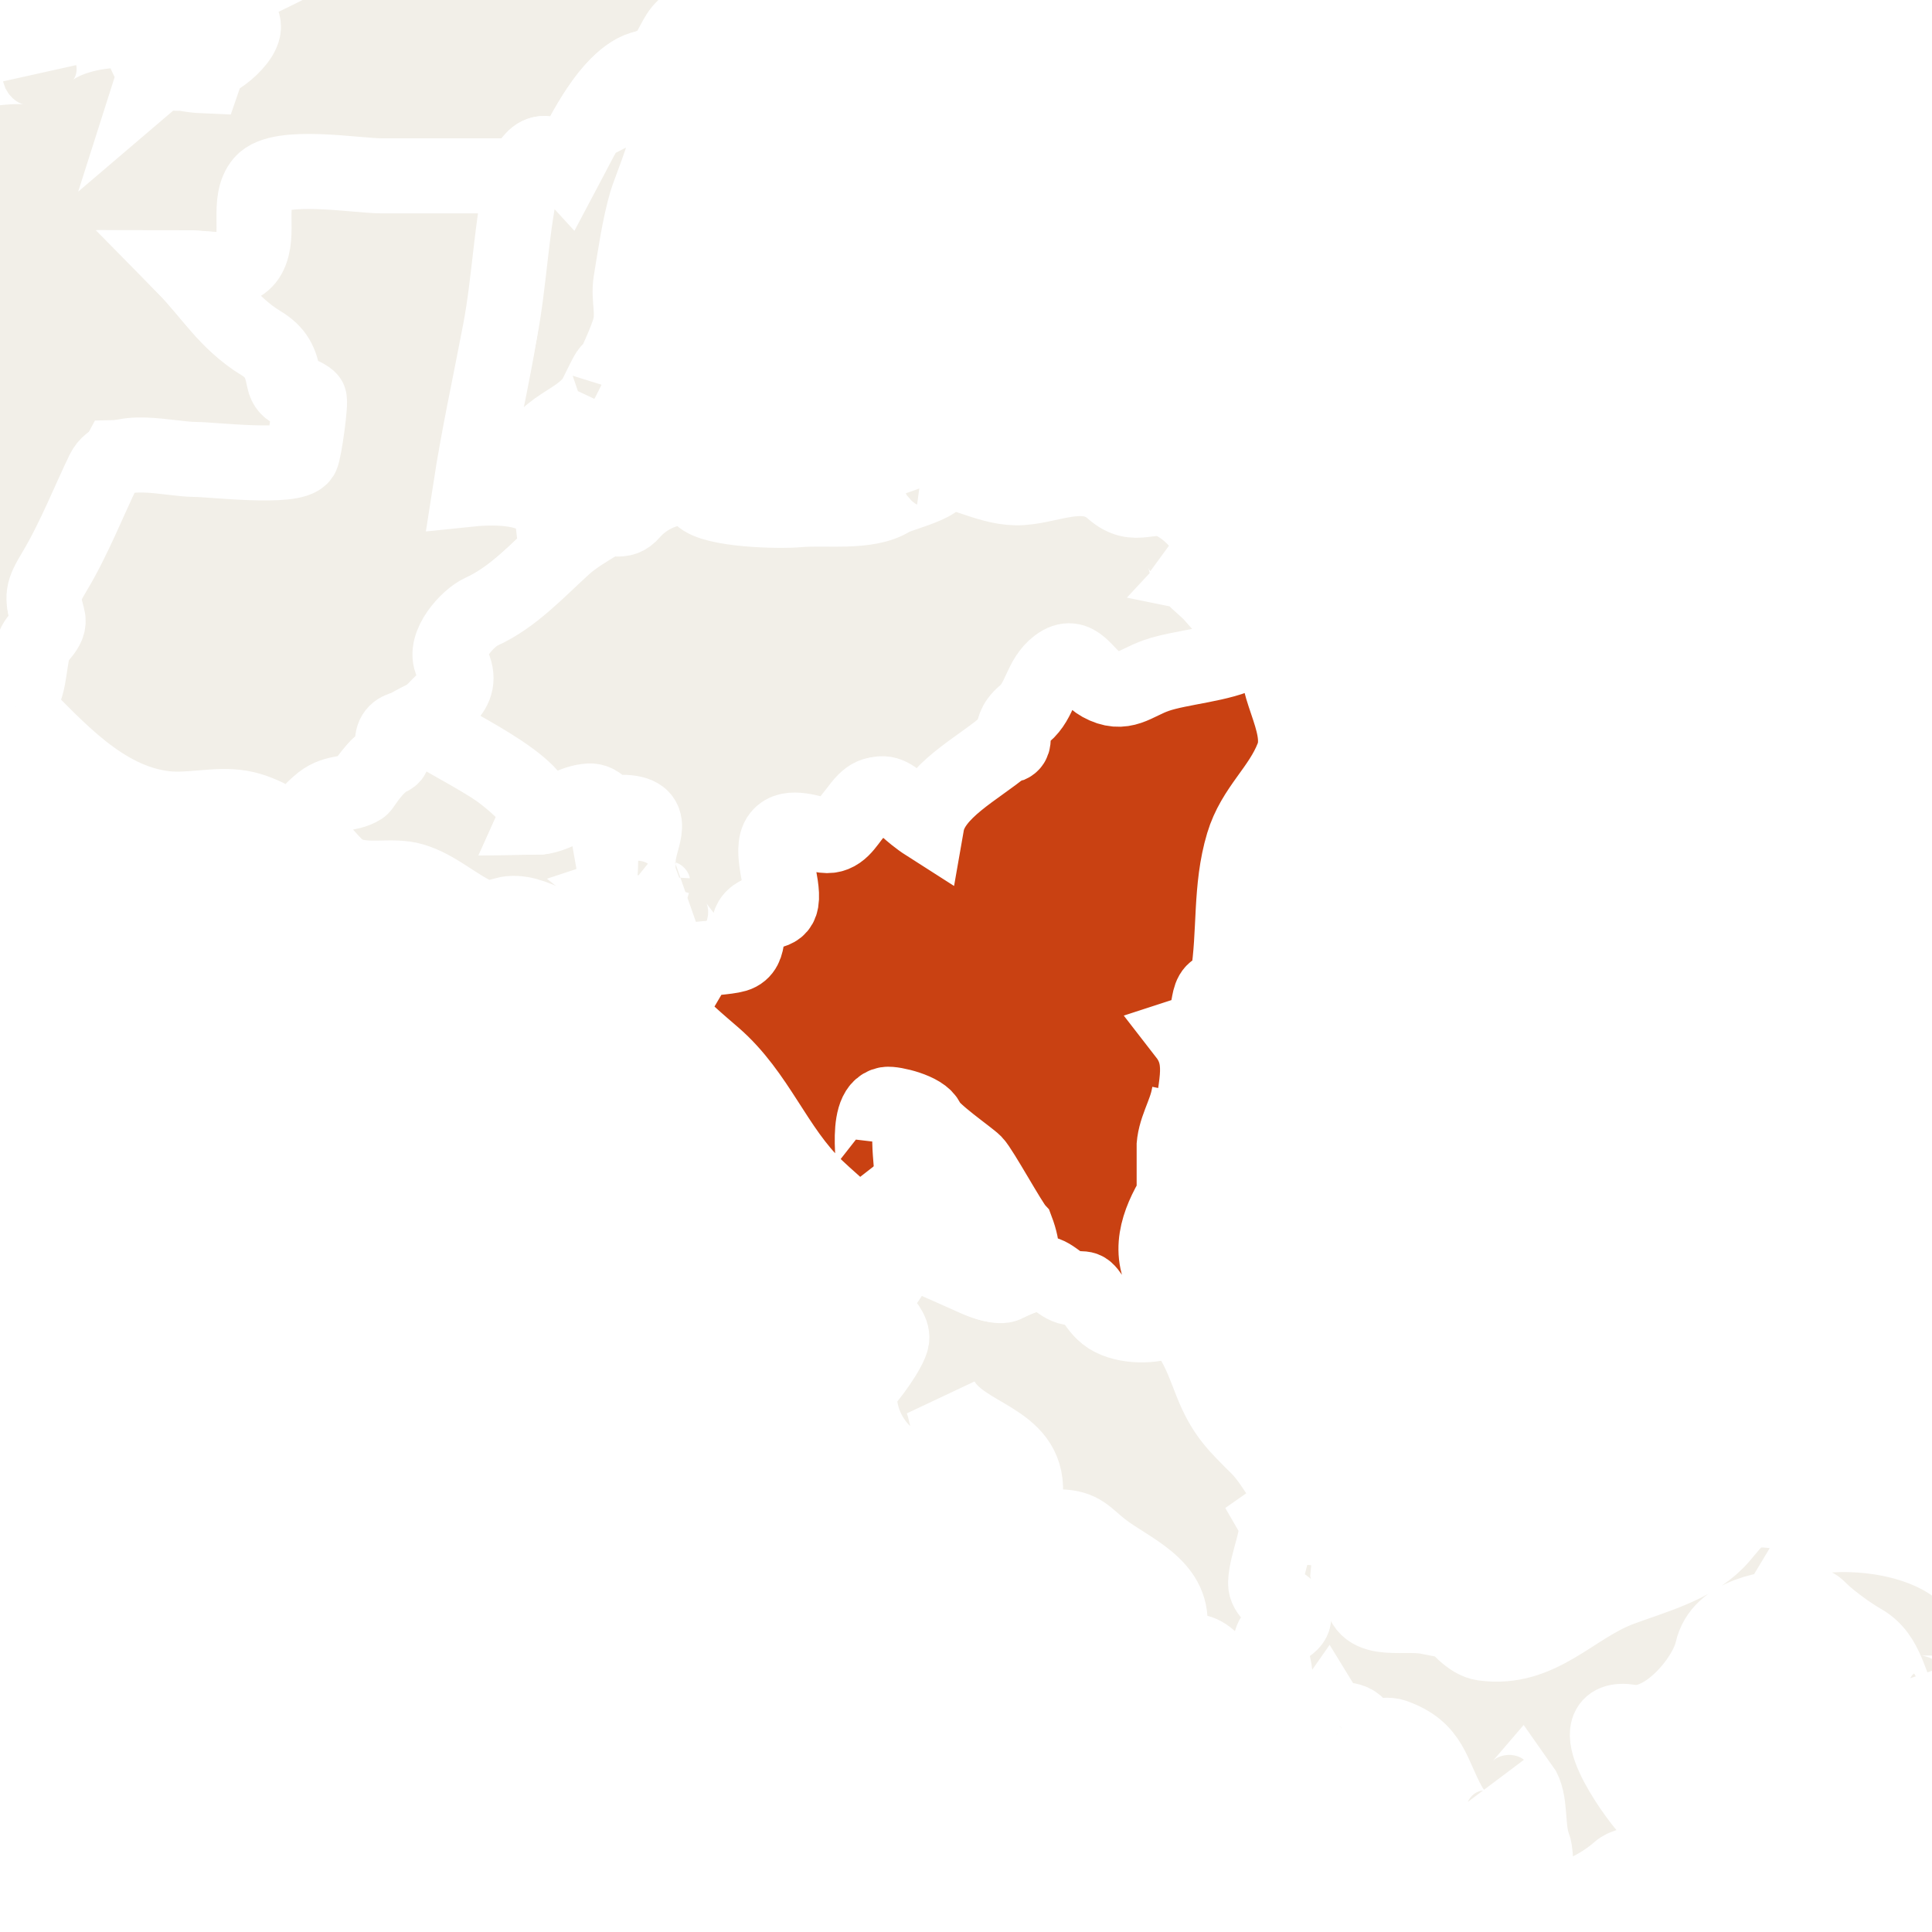
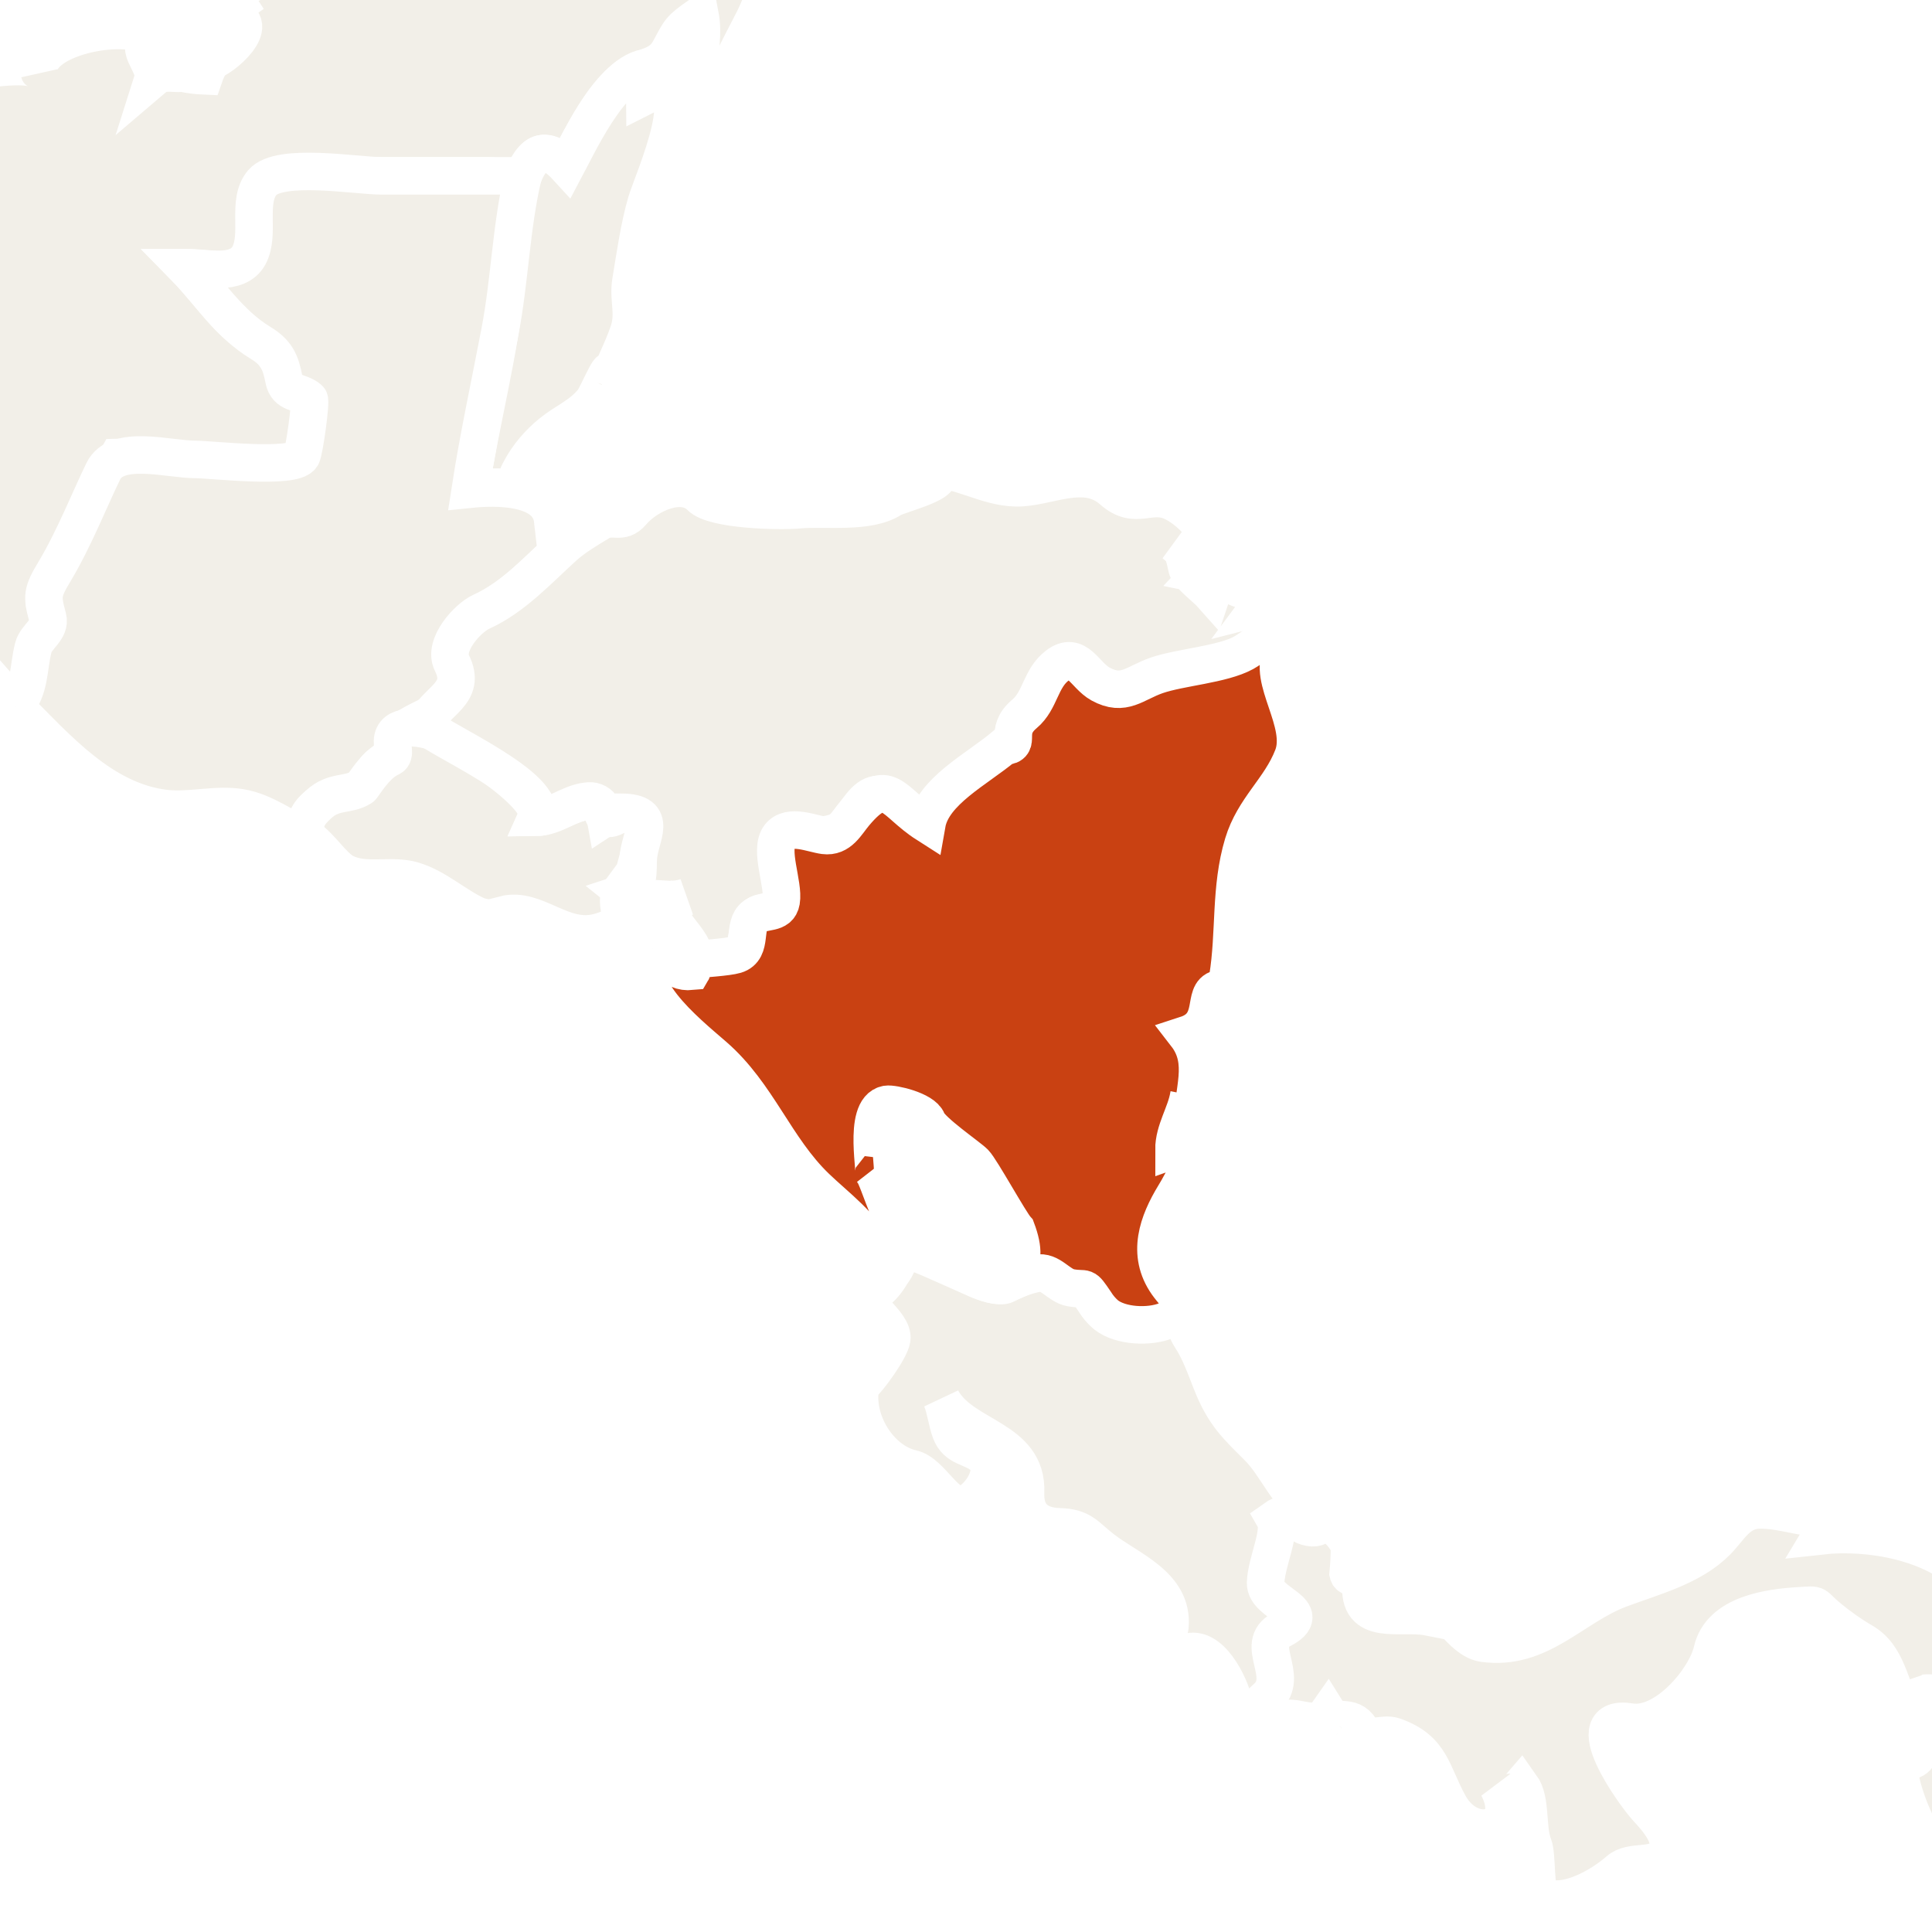
- <svg xmlns="http://www.w3.org/2000/svg" class="world_map zoom4 zoom3 zoom2" height="127" id="svg2985" version="1.1" viewBox="572 596 103 103" width="127">
+ <svg xmlns="http://www.w3.org/2000/svg" class="world_map zoom4" height="127" id="svg2985" version="1.1" viewBox="572 596 103 103" width="127">
  <defs id="defs2987" />
  <style id="style_css_sheet" type="text/css">
/*
 * Below are Cascading Style Sheet (CSS) definitions in use in this file,
 * which allow easily changing how countries are displayed.
 *
 */
/* --- Custom styles for Peace Corps --- */
.world_map .world_map-is_selected {
  fill: #C94112 !important;
}
.world_map .landxx {
  fill: #F2EFE8;
  stroke: #ffffff;
  fill-rule: evenodd;
}
.world_map.zoom6 .landxx {
  stroke-width: 0.1px;
}
.world_map.zoom5 .landxx {
  stroke-width: 1px;
}
.world_map.zoom4 .landxx {
  stroke-width: 2px;
}
.world_map.zoom3 .landxx {
  stroke-width: 3px;
}
.world_map.zoom2 .landxx {
  stroke-width: 4px;
}
.world_map.zoom1 .landxx {
  stroke-width: 5px;
}
.world_map .coastxx {
  fill: #F2EFE8;
  stroke: #ffffff;
  stroke-width: 2px;
  fill-rule: evenodd;
}
.world_map .oceanxx {
  opacity: 1;
  color: #ccc;
  fill: #ffffff;
  stroke: #ffffff;
  stroke-width: 0.5;
  stroke-miterlimit: 1;
}

/* --- Original Styles --- *
/*
 * Circles around small countries
 *
 * Change opacity to 1 to display all circles.
 *
 */
.circlexx
{
   opacity:0;
   fill:#e0e0e0;
   stroke:#000000;
   stroke-width:0.5;
}

/*
 * Smaller circles around French DOMs and Chinese SARs
 *
 * Change opacity to 1 to display all subnational circles.
 *
 */
.subxx
{
   opacity:0;
   stroke-width:0.3;
}

/*
 * Circles around small, unrecognized countries
 *
 * Change opacity to 1 to display all circles.
 *
 */
.unxx
{
   opacity:0;
   fill:#e0e0e0;
   stroke:#000000;
   stroke-width:0.3;
}

/*
 * Circles around small countries, but with no permanent residents 
 *
 * Change opacity to 1 to display all circles.
 *
 */
.noxx
{
   opacity:0;
   fill:#e0e0e0;
   stroke:#000000;
   stroke-width:0.5;
}

/*
 * land
 */
.landxx
{
}
/*
 * Styles for coastlines of islands with no borders
 */


/*
 * Styles for nations with limited recognition
 */
.limitxx
{
   fill: #e0e0e0;
   stroke:#ffffff;
   stroke-width:0;
   fill-rule:evenodd;
}

/*
 * Styles for nations with no permanent population.
 */
.antxx
{
   fill: #e0e0e0;
   stroke:#ffffff;
   stroke-width:0;
   fill-rule:evenodd;
}

/*
 * Ocean
 */


/*
 * Additional style rules
 *
 * The following are examples of colouring countries.  You can substitute these with your own styles to colour the countries on the map.
 *
 * Color a few countries:
 *
 * .gb, .au, .nc
 * {
 *    fill:       #ff0000;
 * }
 *
 * Color a few small country circles (and the countries):
 *
 * .ms, .ky
 * {
 *    opacity:    1;
 *    fill:       #ff0000;
 * }
 *
 */

</style>
  <path class="oceanxx" d="M 2079.506,1457.561 615.248,1457.561 C 615.131,1457.561 615.071,1457.551 614.952,1457.522 611.677,1456.651 608.402,1455.782 605.128,1454.91 599.151,1453.322 593.229,1451.523 587.308,1449.738 564.394,1442.832 541.766,1434.699 519.47,1426.012 495.811,1416.793 472.35,1407.095 449.192,1396.682 426.784,1386.606 405.177,1375.054 383.764,1363.036 363.118,1351.45 343.011,1338.83 323.38,1325.6 302.292,1311.388 281.479,1296.851 261.054,1281.701 242.351,1267.828 223.737,1253.631 206.053,1238.469 186.987,1222.122 167.824,1205.771 150.353,1187.691 132.978,1169.711 116.333,1151.061 100.157,1131.998 84.353,1113.374 70.087,1093.472 56.902,1072.925 44.047,1052.892 32.094,1032.136 22.47,1010.343 17.517,999.128 12.409,987.766 8.702,976.061 5.066,964.582 1.6,953.043 -1.593,941.431 -8.01,918.094 -14.055,894.784 -18.234,870.921 -22.491,846.609 -24.894,822.199 -26.943,797.622 -28.947,773.586 -28.829,749.402 -27.225,725.349 -25.648,701.699 -23.363,677.925 -19.274,654.565 -15.018,630.252 -9.384,606.452 -2.841,582.662 3.569,559.353 10.484,536.349 20.266,514.199 30.321,491.43 42.319,469.91 55.503,448.817 68.513,428.004 83.109,408.268 98.687,389.318 113.735,371.012 129.69,353.253 146.152,336.209 163.775,317.963 182.646,301.146 201.896,284.648 220.334,268.845 239.554,253.985 258.96,239.397 278.428,224.761 298.394,210.834 318.556,197.176 339.27,183.145 360.479,169.921 382.151,157.426 403.466,145.137 425.315,133.989 447.605,123.594 469.586,113.344 492.15,104.177 514.746,95.376 537.449,86.533 560.379,78.196 583.635,70.915 589.694,69.018 595.801,67.277 601.909,65.55 604.631,64.78 607.361,64.046 610.095,63.319 611.6,62.919 613.566,61.987 615.134,61.987 L 2079.964,61.987 C 2079.98,61.987 2079.996,61.987 2080.012,61.987 2079.845,61.987 2079.679,61.987 2079.512,61.987 2102.827,68.192 2125.878,75.324 2148.545,83.612 2171.638,92.055 2194.616,100.88 2217.235,110.53 2240.521,120.466 2263.485,130.953 2285.883,142.765 2306.981,153.891 2327.818,165.786 2347.861,178.722 2368.942,192.327 2389.75,206.293 2410.222,220.801 2429.737,234.63 2448.994,248.988 2467.621,263.993 2486.882,279.509 2506.041,295.306 2524.054,312.274 2541.871,329.058 2558.751,346.673 2574.941,365.037 2591.248,383.533 2607.148,402.307 2621.451,422.419 2635.349,441.963 2648.447,462.428 2659.59,483.678 2671.124,505.674 2681.105,528.357 2688.619,552.051 2692.252,563.507 2695.337,575.148 2698.561,586.723 2701.774,598.254 2704.924,609.82 2707.458,621.525 2712.626,645.406 2716.672,669.479 2719.118,693.797 2721.572,718.193 2723.18,742.564 2722.981,767.091 2722.791,790.655 2720.691,814.438 2717.769,837.812 2714.737,862.071 2710.52,886.162 2704.64,909.901 2701.681,921.844 2698.395,933.696 2695.038,945.532 2691.747,957.135 2688.556,968.835 2684.399,980.162 2676.092,1002.804 2666.169,1024.884 2654.134,1045.805 2641.996,1066.907 2628.85,1087.487 2614.238,1106.97 2599.166,1127.067 2582.668,1145.945 2565.895,1164.63 2549.83,1182.527 2532.892,1199.732 2514.865,1215.662 2496.079,1232.265 2476.898,1248.313 2457.156,1263.766 2438.299,1278.528 2418.967,1292.731 2399.319,1306.421 2378.702,1320.787 2357.754,1334.611 2336.476,1347.978 2326.409,1354.302 2316.006,1360.133 2305.642,1365.952 2295.035,1371.909 2284.386,1378.017 2273.445,1383.344 2250.734,1394.399 2227.777,1404.727 2204.389,1414.266 2181.785,1423.487 2159.068,1432.27 2136.023,1440.334 2117.412,1446.847 2098.557,1452.497 2079.506,1457.561" id="ocean" />
  <g class="landxx coastxx mex" id="mx" transform="translate(-29.9017,-45.0745)">
    <path class="landxx mex" d="M 452.088,523.152 C 458.105,522.557 464.111,521.759 470.16,521.567 469.706,522.174 469.066,522.632 468.792,523.368 L 492.434,533.321 512.655,533.43 512.72,529.603 525.671,529.58 C 527.442,529.602 527.652,530.371 528.063,531.779 528.407,532.959 529.891,533.222 530.472,534.403 530.976,535.428 531.902,537.167 532.845,537.827 533.735,538.45 535.033,538.933 535.275,540.131 535.625,541.864 535.597,543.354 535.375,545.063 534.882,548.851 538.225,550.525 540.867,552.311 541.789,552.934 543.218,554.258 544.375,553.547 545.209,553.034 546.202,552.153 546.648,551.261 547.222,550.112 548.375,548.286 549.404,547.492 550.052,546.992 551.435,546.806 552.196,546.45 554.247,546.404 556.349,546.889 558.416,547.139 559.005,547.257 559.74,548.806 560.31,549.336 561.244,550.203 562.453,552.196 562.698,553.415 563.029,555.066 563.443,556.751 563.537,558.439 563.636,560.213 564.771,561.28 565.348,562.894 565.613,563.632 565.868,564.374 566.244,565.065 566.539,565.607 567.069,565.588 567.342,566.049 568.013,567.179 567.064,569.001 567.057,570.203 567.049,571.715 568.424,572.789 568.235,574.435 568.836,576.957 570.7,576.425 569.927,576.507 570.938,576.606 571.586,577.387 572.691,578.064 573.408,578.504 573.663,579.023 574.439,579.047 576.231,579.103 577.611,578.819 578.849,580.358 579.871,581.628 580.628,579.67 581.907,579.657 578.288,585.48 576.178,591.884 573.752,598.209 572.87,602.767 574.357,593.029 577.897,586.929 578.564,585.78 578.804,584.282 578.007,584.467 578.098,584.477 577.495,586.334 576.549,585.053 576.524,585.666 575.781,586.486 575.798,586.585 576.359,589.759 575.722,589.29 575.705,590.23 575.704,590.302 574.693,592.796 574.654,592.903 574.614,593.01 573.958,592.364 573.883,592.442 573.943,593.851 574.35,593.705 574.319,594.307 574.287,594.909 573.657,595.993 573.538,598.139 573.511,598.643 573.511,598.359 573.051,598.823 574.107,600.46 572.681,602.808 572.511,604.511 572.3,606.63 570.952,608.344 570.844,610.52 570.733,612.75 570.98,614.767 572.303,616.62 573.726,618.613 573.076,618.529 572.259,620.567 572.169,619.763 573.171,618.63 572.676,617.964 571.739,616.704 571.532,615.234 570.819,613.871 571.142,615.125 570.625,616.459 571.107,617.687 571.542,618.793 572.096,618.907 572.181,620.25 572.358,623.054 573.482,625.962 574.891,628.313 576.512,631.016 577.079,633.195 577.791,636.203 578.089,637.463 579.018,638.399 579.434,639.602 579.793,640.642 579.919,641.594 581.043,642.094 580.441,642.048 580.017,641.321 579.603,641.735 580.897,642.081 579.593,643.73 579.171,644.255 580.386,644.198 579.301,642.901 580.351,642.702 580.729,642.725 580.96,642.547 581.043,642.167 581.717,642.546 582.508,642.594 583.26,642.625 585.698,642.725 587.731,643.986 588.854,646.074 589.809,647.848 590.808,647.704 592.808,647.204 594.065,646.889 596.227,646.464 597.172,645.479 596.405,645.664 595.641,645.904 594.94,646.272 595.945,645.67 603.769,643.871 604.012,644.975 603.559,642.959 609.495,641.871 610.277,643.463 608.696,643.179 610.284,644.554 610.061,645.263 610.595,644.808 611.025,645.026 611.645,644.975 612.025,645.056 612.409,645.104 612.797,645.12 612.894,644.837 613.028,644.572 613.199,644.325 614.079,643.974 616.096,642.034 613.877,641.88 614.365,641.475 614.869,641.091 615.389,640.728 614.68,641.154 613.982,641.604 613.229,641.953 614.109,640.472 616.086,639.911 617.491,639.088 619.449,637.942 619.425,636.273 620.316,634.437 620.779,633.481 621.618,633.033 622.246,632.229 622.879,631.418 622.718,630.308 622.823,629.354 623.074,627.072 624.277,625.419 624.822,623.306 624.662,623.594 624.47,623.858 624.246,624.098 625.402,620.873 629.982,620.257 632.889,619.924 634.986,619.684 636.662,619.122 638.639,618.394 641.221,617.443 643.422,618.527 645.991,618.77 645.553,618.59 645.096,618.495 644.623,618.482 645.789,618.183 646.928,618.902 648.007,619.203 646.181,618.828 649.332,617.653 650.586,618.224 652.458,619.077 651.878,621.482 651.282,623 650.492,625.014 648.823,626.12 647.374,627.618 646.615,628.404 645.713,629.39 645.343,630.435 645.135,631.021 645.528,633.399 644.911,632.091 645.203,633.26 643.18,634.296 643.039,635.475 646.623,635.032 642.018,637.287 642.823,638.427 643.044,637.887 643.513,637.486 644.119,637.491 643.128,638.894 642.84,640.625 642.081,642.141 641.461,643.38 640.069,645.819 640.014,647.21 638.332,645.342 639.609,643.922 639.222,641.882 638.106,642.659 638.173,642.688 637.598,643.743 637.134,644.594 636.408,644.563 635.656,644.982 634.059,645.871 632.918,648.399 632.094,649.946 631.599,649.405 630.546,648.696 630.129,649.998 629.808,651.001 629.248,650.45 627.838,650.45 624.741,650.45 621.645,650.45 618.548,650.45 617.845,650.45 615.866,650.155 615.72,651.23 615.601,652.105 615.644,652.846 615.563,653.728 615.347,656.077 613.634,655.346 611.79,655.346 613.097,656.671 614.054,658.324 615.624,659.162 617.099,659.95 616.938,661.644 618.395,662.35 618.696,662.497 618.032,665.752 617.945,665.533 615.503,666.467 611.611,665.366 608.177,665.463 603.556,674.071 604.204,672.806 604.465,673.837 604.816,674.406 603.252,678.111 602.719,678.746 602.022,677.874 601.236,677.078 600.537,676.207 600.132,675.702 598.279,672.157 599.551,674.065 599.285,673.016 597.999,672.602 597.301,671.908 596.277,670.889 595.56,669.634 594.463,668.634 592.263,666.628 591.082,664.757 588.104,663.77 587.91,664.906 590.724,665.419 591.272,666.218 589.535,665.314 587.739,664.427 585.728,664.49 586.255,664.288 586.679,663.865 586.88,663.338 586.29,663.252 585.81,663.444 585.44,663.914 585.582,662.157 583.943,662.71 583.712,663.985 584.245,663.931 584.749,664.027 585.224,664.274 582.544,664.454 581.247,666.07 578.814,666.801 576.617,667.461 574.792,668.458 572.558,668.896 570.872,669.227 570.152,669.019 568.495,668.125 566.654,667.131 565.495,666.996 563.45,666.673 562.382,666.505 561.733,665.952 560.948,665.258 559.948,664.374 558.97,664.186 557.762,663.744 556.783,663.386 556.567,662.556 555.832,661.93 554.936,661.167 553.361,661.016 552.259,660.735 551.171,660.457 549.922,660.348 548.905,659.852 547.84,659.331 547.048,658.454 545.938,657.963 543.374,656.829 540.792,656.188 538.528,654.446 536.66,653.008 535.645,650.993 533.987,649.474 533.338,648.879 532.497,649.117 531.733,649.266 530.582,649.492 528.635,648.674 527.553,648.29 525.755,647.652 523.284,646.785 522.122,645.182 521.546,644.388 521.149,643.503 520.663,642.658 519.836,641.22 518.647,641.167 517.401,640.299 517.135,638.964 513.791,638.281 512.619,637.227 512.004,636.674 512.187,635.792 511.585,635.195 510.908,634.524 510.28,632.972 509.89,632.089 509.432,631.054 508.547,628.21 509.84,627.412 510.739,626.857 511.783,627.157 512.552,626.303 513.271,625.504 511.657,624.838 511.064,624.964 511.397,623.887 515.227,620.276 514.154,618.945 513.167,617.711 512.799,616.993 512.28,615.481 511.721,613.855 512.41,612.605 512.234,610.98 511.855,607.492 508.527,604.578 506.97,601.531 505.173,598.014 503.236,595.416 500.12,592.924 500.969,593.292 501.662,594.341 502.064,592.996 500.706,593.15 498.376,591.866 498.919,590.373 499.31,589.298 499.413,586.198 497.456,587.019 497.456,585.745 497.266,586.709 496.37,586.236 495.759,585.912 495.243,585.368 494.577,585.148 495.456,585.324 495.531,585.263 494.8,584.965 494.408,584.517 494.507,583.87 494.073,583.419 493.631,583.816 493.127,584.105 492.561,584.283 492.353,583.372 493.447,583.294 493.569,582.482 492.478,583.486 491.92,582.878 490.545,582.554 490.813,582.392 491.077,582.224 491.337,582.05 490.699,581.517 490.387,581.661 490.401,582.482 490.365,581.44 490.519,580.409 491.01,579.479 491.193,579.133 492.533,576.767 492.345,578.091 492.625,577.536 493.272,576.489 493.713,577.371 493.859,576.618 493.751,575.977 492.849,576.579 493.227,575.651 493.091,574.46 492.158,573.895 491.419,573.448 490.635,574.248 489.836,573.529 488.97,572.749 490,570.357 488.934,570.07 488.194,569.871 485.806,569.612 485.745,568.56 485.679,567.444 485.593,563.672 487.017,563.691 486.334,563.611 484.7,563.364 484.929,562.754 484.619,563.028 484.403,563.364 484.282,563.762 484.242,562.698 482.778,562.637 482.229,561.941 481.76,561.343 481.61,560.326 481.332,559.629 481.045,558.913 480.225,558.878 479.817,558.29 479.188,557.382 479.375,555.727 478.689,554.964 477.5,553.642 478.413,552.387 478.017,550.874 476.748,551.855 477.166,549.115 477.009,548.498 476.489,546.452 476.484,545.278 476.623,543.227 476.737,541.551 475.553,540.03 475.95,538.356 476.135,537.58 477.465,535.627 477.212,535.034 476.797,534.061 475.197,534.073 474.355,533.776 472.989,533.295 474.763,531.468 472.608,531.315 471.874,531.263 471.577,532.116 470.753,532.054 469.965,531.993 469.32,531.367 468.837,530.808 467.82,529.627 466.474,529.267 465.418,528.051 465.505,528.963 466.541,529.808 466.165,530.75 465.699,531.914 464.861,533.194 464.288,534.345 463.707,535.508 464.578,536.653 464.339,537.843 464.077,539.15 463.976,540.512 463.478,541.761 462.261,544.804 463.608,545.999 465.517,548.241 467.251,550.278 467.714,551.716 467.58,554.331 468.811,553.396 469.391,555.613 469.564,556.41 469.655,556.829 469.608,557.674 469.952,557.992 470.229,558.249 471.346,558.502 471.086,559.072 470.489,560.386 470.128,563.984 471.297,565.084 472.875,566.57 472.683,569.229 474.564,570.314 473.482,571.121 474.41,573.714 474.492,574.85 475.223,574.216 474.788,572.682 474.636,571.898 478.297,572.518 475.496,584.272 477.948,583.707 477.76,584.899 477.662,586.28 478.02,587.451 478.398,588.688 479.378,589.356 478.465,590.661 477.279,592.357 478.094,595.553 480.54,595.299 478.913,595.464 480.349,595.517 480.573,595.195 480.845,594.803 480.875,594.303 481.188,593.93 481.567,594.866 483.079,596.18 483.845,596.806 484.266,597.151 484.163,599.305 484.428,599.906 485.03,601.27 486.99,602.231 485.215,603.882 484.511,604.536 481.946,606.591 480.991,606.165 479.737,605.604 480.385,602.812 479.87,601.747 479.493,600.966 478.81,600.388 478.164,599.835 477.121,598.943 476.565,597.643 475.664,596.629 474.35,595.151 472.287,594.507 471.193,592.79 470.276,591.35 468.047,590.511 468.588,588.459 468.456,588.951 468.288,589.431 468.084,589.898 468.297,585.743 471.722,583.094 469.669,578.79 468.877,577.129 467.08,576.917 466.023,575.376 465.541,574.673 464.802,573.577 464.772,572.691 464.751,572.054 465.501,571.905 465.276,571.178 464.83,571.729 464.774,572.813 464.052,573.122 463.317,573.437 462.71,572.783 461.954,573.332 461.342,573.777 460.966,572.821 460.797,572.418 460.392,571.451 459.624,571.281 458.868,570.673 458.722,570.377 458.54,570.107 458.321,569.86 457.9,569.761 457.482,569.648 457.068,569.521 456.306,568.96 456.667,568.653 456.523,567.907 456.181,566.132 453.446,565.828 453.324,563.833 455.044,564.005 457.217,564.931 458.723,563.617 458.663,565.487 461.979,564.994 461.027,566.929 461.902,566.245 462.346,563.889 461.387,563.114 461.396,563.557 461.009,565.353 460.139,564.926 459.627,564.674 460.334,563.206 460.379,562.826 460.11,562.987 459.847,563.155 459.587,563.33 460.436,561.485 463.1,559.719 462.035,557.426 460.929,555.042 459.663,551.946 457.495,550.343 455.712,549.025 454.276,547.97 453.85,545.67 453.69,544.807 454.286,544.187 454.471,543.367 454.714,542.291 453.688,541.827 454.187,541.227 453.961,541.436 453.721,541.628 453.467,541.803 453,539.869 454.986,539.017 453.371,537.225 452.631,536.404 453.539,535.772 453.539,534.891 453.539,533.707 452.59,532.929 452.414,531.84 452.283,531.027 452.733,530.363 453.278,529.853 453.755,529.406 453.111,528.696 452.912,528.256 452.683,527.967 452.484,527.658 452.315,527.331 452.42,526.852 452.516,526.373 452.603,525.891 452.42,524.852 452.271,525.202 452.844,524.084" id="path2630" />
    <path d="M 610.417,643.32 C 611.432,643.546 612.116,642.485 613.009,642.24 612.066,642.103 611.178,642.905 610.417,643.32" id="path2634" />
  </g>
  <g class="landxx coastxx blz" id="bz" transform="translate(-29.9017,-45.0745)">
    <path d="M 638.569,654.192 C 639.138,654.02 639.515,653.582 639.289,652.967 639.042,653.372 638.802,653.78 638.569,654.192" id="path2808" />
    <path class="landxx blz" d="M 626.977,667.152 C 627.552,663.422 628.535,659.9 628.893,656.13 629.038,654.609 629.344,646.946 632.089,649.944 632.849,648.516 634.8,644.247 636.913,644.688 636.472,645.095 636.255,645.599 636.265,646.2 639.45,644.586 636.668,650.803 636.36,651.855 635.986,653.132 635.759,654.73 635.537,656.075 635.377,657.043 635.749,657.763 635.418,658.752 635.091,659.73 634.587,660.636 634.249,661.607 634.804,659.615 633.751,662.156 633.523,662.441 632.883,663.241 632.056,663.538 631.287,664.165 630.635,664.696 630.046,665.376 629.654,666.123 629.468,666.441 629.368,666.784 629.353,667.151 628.567,666.957 627.766,667.071 626.977,667.152" id="path2810" />
  </g>
  <path class="landxx col" d="M 667.275,745.846 C 667.011,745.774 666.747,745.702 666.483,745.63 666.764,743.91 668.61,743.367 670.011,744.19 670.77,742.722 668.882,741.338 669.63,739.841 670.588,737.92 672.741,738.018 674.547,737.711 674.89,737.653 674.77,736.822 675.237,737.103 675.58,737.309 676.359,737.49 676.364,736.885 676.374,735.678 677.953,734.177 676.995,733.391 678.712,733.345 679.029,731.135 679.535,729.963 679.935,729.037 680.716,728.396 681.531,727.847 680.517,727.019 681.72,726.894 682.035,726.047 681.328,726.075 680.425,726.658 680.163,725.615 680.717,725.471 681.123,725.064 681.099,724.463 680.554,724.272 679.448,725.73 679.335,724.607 679.217,723.429 679.889,723.195 680.811,722.734 679.364,722.748 680.025,720.822 680.223,720.03 680.61,718.475 680.27,716.391 680.12,714.807 680.006,713.608 679.474,712.464 679.391,711.269 679.346,710.615 681.438,710.358 681.083,708.831 680.871,707.917 678.768,705.818 680.164,705.289 681.419,704.814 680.342,702.151 679.797,701.543 678.698,700.316 678.563,698.481 677.376,697.447 676.595,696.767 677.375,695.91 677.829,695.288 678.377,694.539 677.85,693.562 678.506,692.926 678.867,693.353 679.131,693.833 679.298,694.366 680.834,693.291 683.019,691.191 682.309,689.105 681.581,686.968 680.223,686.515 681.53,684.501 682.273,685.462 683.081,686.774 683.722,687.842 684.383,688.944 686.006,689.28 684.554,690.621 686.504,692.859 685.547,686.441 685.271,685.754 684.875,684.764 689.438,682.482 690.021,681.682 690.754,680.675 691.278,678.985 692.503,678.454 693.197,678.154 694.841,678.325 695.231,677.546 695.786,676.439 694.711,676.039 694.937,675.357 695.338,674.144 695.505,672.62 696.218,671.542 695.159,671.434 695.446,671.083 696.165,670.715 696.822,670.379 696.568,669.475 696.55,668.911 696.508,667.587 698.738,667.216 698.738,666.753 698.738,666.06 701.454,663.382 702.087,663.399 703.341,663.431 704.4,664.544 705.65,664.558 704.594,664.418 704.744,665.563 703.778,665.566 704.512,668.287 706.118,664.666 706.486,663.685 707.403,661.236 708.485,661.412 711.064,661.842 714.583,662.429 715.703,660.141 718.478,658.478 720.004,657.563 724.443,656.474 723.074,653.831 723.657,653.657 725.306,653.131 724.37,654.335 725.45,654.17 724.77,653.097 725.954,652.559 727.38,651.912 728.633,651.911 729.851,652.929 734.006,656.402 725.061,657.809 723.721,659.519 723.005,660.432 722.734,661.765 721.886,662.558 721.297,663.109 720.339,663.003 719.814,663.6 718.825,664.724 717.788,666.44 717.152,667.788 716.203,669.797 716.163,671.859 715.625,673.976 715.095,676.055 713.584,678.554 712.202,680.184 713.349,680.217 714.235,679.77 715.082,679.032 715.265,679.52 715.337,680.025 715.298,680.545 717.478,679.982 716.747,683.849 717.853,685.255 719.432,687.263 719.866,688.443 718.942,690.91 718.478,692.15 717.733,694.803 719.41,695.432 721.313,696.145 720.305,698.411 722.263,698.873 723.055,699.06 723.813,698.556 724.587,698.473 725.85,698.337 727.001,699.184 728.269,699.068 729.398,698.965 730.344,698.163 731.496,698.185 732.52,698.205 733.282,699.194 734.25,699.422 734.961,699.589 735.624,698.992 736.273,699.561 737.127,700.309 737.705,701.677 738.335,702.604 738.919,703.464 739.455,704.337 739.981,705.231 740.661,706.385 740.942,706.062 741.969,706.359 743.464,706.792 744.839,705.536 746.788,706.318 747.384,706.557 748.697,705.975 749.341,705.961 750.752,705.929 751.952,706.041 753.19,705.29 754.592,704.44 756.908,706.112 756.172,707.587 755.751,708.43 754.726,709.077 754.542,710.02 754.315,711.181 754.783,711.79 753.68,712.541 752.211,713.542 752.793,717.566 752.648,719.198 752.475,721.137 753.278,723.199 753.642,725.246 753.916,726.788 756.872,728.825 756.393,730.398 755.803,732.333 752.156,733.088 752.236,735.408 753.558,734.415 756.788,738.049 757.206,739.152 757.114,739.451 757.138,739.753 757.074,740.059 757.245,740.62 757.678,741.175 757.679,741.776 757.681,743.025 758.407,744.345 758.716,745.582 758.838,746.071 759.487,747.966 759.62,748.724 759.754,749.482 759.349,748.992 758.746,749.18 757.74,749.493 757.43,749.016 757.677,748.426 758.083,747.459 757.505,741.129 754.985,741.226 754,741.263 751.328,746.356 750.578,743.548 750.298,742.503 748.954,742.027 749.102,743.544 749.269,745.249 747.103,744.625 745.943,744.625 744.205,744.625 742.466,744.625 740.728,744.625 739.578,744.625 738.336,743.948 737.205,744.447 735.515,745.191 736.86,748.985 736.687,750.385 738.056,749.46 741.267,750.262 741.883,751.773 742.111,752.332 742.24,754.214 741.174,754.117 740.515,754.057 740.116,753.181 739.406,753.308 737.839,753.588 735.099,754.019 734.984,755.848 734.844,758.076 734.648,761.194 736.572,762.651 737.543,763.386 738.676,764.021 738.626,765.411 738.578,766.745 739.257,767.256 739.778,768.382 740.961,770.937 739.429,774.432 739.068,777.045 738.2,783.336 738.341,790.179 736.398,796.252 735.931,795.095 735.014,794.258 734.187,793.341 733.245,792.297 732.053,793.339 730.963,792.719 729.952,792.144 732.499,787.887 732.851,787.287 733.538,786.119 735.598,783.825 734.551,782.704 734.098,782.22 733.635,780.944 732.903,781.201 731.601,781.657 730.12,779.578 729.793,779.308 728.543,778.274 727.486,779.314 726.167,779.957 724.909,780.571 724.077,778.917 722.922,778.724 722.217,778.605 720.217,781.707 717.872,780.997 717.052,780.748 716.489,780.755 715.47,780.887 714.064,781.071 713.322,780.926 712.216,780.067 711.353,779.396 712.26,777.612 711.95,776.592 711.527,775.2 709.321,775.955 709.074,774.558 708.898,773.563 708.402,772.428 708.002,771.5 707.582,770.525 706.315,770.943 705.714,770.084 705.063,769.153 704.645,768.89 703.774,768.597 702.666,768.225 702.015,766.728 701.931,765.728 701.772,763.822 698.284,760.772 696.509,760.252 696.167,760.151 695.809,759.754 695.506,760.236 695.178,760.757 695.186,760.765 694.487,760.447 693.446,759.973 691.845,759.412 690.968,758.726 690.287,758.193 687.131,754.211 686.757,757.046 686.563,758.519 681.009,756.642 679.856,756.436 677.986,756.102 679.362,754.52 677.984,753.931 676.775,753.414 677.31,752.384 675.753,752.365 674.529,752.351 672.11,750.993 671.205,750.245 669.682,748.989 668.447,747.447 667.275,745.846" id="co">
    </path>
  <path class="landxx gtm" d="M 572.81,633.67 C 573.624,632.701 573.486,631.678 573.778,630.516 573.92,629.95 574.714,629.558 574.544,628.933 574.228,627.772 574.24,627.578 574.919,626.447 575.939,624.749 576.803,622.565 577.507,621.124 578.225,619.656 580.973,620.494 582.428,620.494 583.263,620.494 587.647,621.017 588.078,620.314 588.221,620.082 588.597,617.377 588.48,617.276 587.977,616.838 587.293,617.036 587.137,616.226 586.957,615.3 586.748,614.798 585.885,614.275 584.231,613.274 583.202,611.633 581.884,610.27 582.884,610.27 584.668,610.739 585.27,609.625 585.891,608.478 585.133,606.728 585.988,605.729 586.904,604.659 591.008,605.374 592.321,605.374 594.842,605.374 597.363,605.374 599.884,605.374 599.246,608.097 599.182,610.911 598.66,613.653 598.126,616.46 597.512,619.253 597.076,622.078 598.413,621.94 601.256,621.878 601.468,623.733 601.686,623.252 601.909,622.677 602.476,622.509 602.298,622.258 602.106,622.018 601.9,621.789 602.902,622.152 603.583,623.002 604.492,623.517 602.062,624.533 600.558,626.979 598.319,628.3 597.277,628.915 595.922,629.649 596.221,631.087 596.432,632.105 596.66,632.8 595.824,633.57 595.033,634.298 592.791,634.743 593.008,635.9 593.137,636.584 592.629,636.442 592.143,636.868 592.047,636.952 591.211,638.067 591.333,638.012 590.348,638.457 587.863,638.612 588.364,640.653 587.19,640.142 586.134,639.287 584.844,639.065 583.529,638.839 582.13,639.261 580.786,639.101 577.46,638.705 575.036,635.896 572.81,633.67" id="gt">
    </path>
  <g class="landxx coastxx pan" id="pa" transform="translate(-29.9017,-45.0745)">
    <path class="landxx pan" d="M 668.592,733.032 C 667.901,732.365 669.655,731.536 669.78,730.907 670.017,729.727 668.798,728.438 670.434,727.731 671.768,727.154 669.312,726.326 669.312,725.832 669.312,724.809 670.113,722.395 669.883,721.994 670.837,721.045 671.751,723.236 672.407,721.872 672.905,722.314 673.632,722.869 673.847,723.528 673.846,724.009 673.822,724.489 673.775,724.967 673.862,725.344 674.527,724.931 674.472,725.48 674.237,727.834 676.552,726.985 678.023,727.272 677.741,726.772 677.429,726.293 677.086,725.832 678.331,725.452 679.545,728.481 680.986,728.68 684.02,729.098 685.723,726.736 688.283,725.78 690.038,725.125 692.088,724.603 693.418,723.259 694.145,722.524 694.553,721.583 695.724,721.573 697.035,721.562 698.307,722.144 699.621,722.016 699.385,722.314 699.169,722.626 698.973,722.953 701.534,722.667 705.022,723.265 706.901,725.23 707.795,726.165 709.801,730.07 711.429,729.577 710.22,731.439 711.596,732.27 712.228,734.195 712.909,736.267 710.745,738.357 709.197,739.441 709.03,738.908 708.766,738.427 708.405,738.001 707.878,738.769 708.179,738.893 708.127,739.49 708.074,740.106 707.377,740.657 706.922,742.028 704.97,740.62 703.173,737.215 703.077,734.833 704.714,735.442 704.149,733.472 704.847,732.728 705.621,731.901 707.661,733.948 708.333,734.329 707.883,733.779 707.252,733.463 706.707,733.027 705.932,732.407 706.073,731.373 705.597,730.585 705.798,731.192 705.467,731.726 704.949,732.025 705.272,730.575 704.046,732.084 703.509,730.728 703.677,731.313 703.653,731.889 703.437,732.457 702.604,730.924 702.554,729.374 701.196,728.589 700.583,728.235 700.002,727.818 699.452,727.373 698.473,726.58 698.96,726.619 697.831,726.685 696.274,726.775 693.629,727.108 693.184,729.086 692.845,730.595 690.675,733.181 688.819,732.88 685.893,732.406 689.042,736.735 689.699,737.455 690.203,738.007 691.279,739.139 690.665,739.959 690.123,740.684 688.87,740.205 688.197,740.804 687.317,741.587 685.288,742.805 684.04,742.116 683.744,741.953 683.85,739.959 683.657,739.476 683.278,738.527 683.563,737.074 682.99,736.274 682.601,736.727 682.193,736.751 681.766,736.345 683.002,738.733 680.298,739.33 679.174,737.321 678.22,735.617 678.253,734.366 676.232,733.645 675.572,733.41 674.894,733.992 674.444,733.274 673.882,732.38 673.134,733.088 672.694,732.385 671.983,733.399 670.937,732.331 670.03,732.817 669.022,733.356 669.74,734.535 669.022,735.194 669.107,734.309 668.924,733.54 668.592,733.032" id="path2682" />
    <path d="M 672.913,733.248 C 672.914,733.774 673.082,733.751 673.417,733.176 673.223,733.049 673.055,733.073 672.913,733.248" id="path4792" />
    <path d="M 677.665,738.504 C 677.212,738.966 676.432,739.313 676.673,740.117 676.872,740.781 677.539,741.201 678.169,740.736 677.698,740.067 677.849,739.251 677.665,738.504" id="path4794" />
    <path d="M 681.336,739.944 C 681.89,739.779 682.37,739.491 682.776,739.08 682.223,739.245 681.743,739.533 681.336,739.944" id="path4796" />
    <path d="M 699.913,731.448 C 699.193,731.565 699.112,732.408 699.265,732.96 700.274,733.109 700.094,732.052 699.913,731.448" id="path4802" />
  </g>
  <path class="landxx cri" d="M 617.883,669.886 C 618.31,669.539 619.462,667.926 619.541,667.39 619.669,666.523 617.726,665.465 618.462,665.03 619.337,664.514 619.563,663.773 620.157,662.783 620.391,662.392 623.261,663.787 623.675,663.992 625.689,664.991 625.422,664.339 627.29,663.821 628.112,663.594 628.472,664.869 629.833,664.627 630.446,665.426 630.652,666.19 631.712,666.39 633.044,666.64 634.972,666.69 634.912,665.275 635.5,666.274 634.923,666.446 635.496,667.318 635.975,668.049 636.268,668.905 636.588,669.713 637.264,671.42 637.938,672.017 639.074,673.151 640.103,674.177 640.637,675.821 641.95,676.499 642.672,676.871 642.564,677.663 641.666,677.393 640.981,677.187 640.813,676.361 639.957,676.972 640.342,677.645 639.506,679.273 639.472,680.382 639.437,681.523 642.195,681.899 640.316,682.877 638.8,683.666 640.834,685.363 639.518,686.52 638.065,687.796 639.427,688.551 639.122,690.121 639.21,689.328 638.865,688.716 638.353,688.147 638.028,687.926 637.732,687.672 637.465,687.384 637.554,687.085 637.632,686.783 637.697,686.478 637.412,685.524 636.318,683.42 635.017,684.216 635.266,685.376 636.765,685.805 636.313,687.168 635.241,686.833 633.563,686.456 633.301,685.125 633.13,684.259 634.291,683.592 634.37,682.704 634.565,680.511 632.172,679.677 630.758,678.575 629.897,677.904 629.684,677.43 628.491,677.399 627.316,677.369 626.625,676.795 626.675,675.567 626.794,672.654 623.325,672.661 622.202,670.608 622.425,671.165 622.473,671.761 622.679,672.321 623.005,673.208 623.799,673.099 624.413,673.631 625.268,674.372 624.252,675.878 623.455,676.19 622.489,676.568 621.668,674.53 620.622,674.297 618.862,673.901 617.522,671.708 617.883,669.886" id="cr">
    </path>
  <path class="landxx slv" d="M 588.363,640.654 C 588.15,639.785 588.429,639.396 588.979,638.889 589.809,638.123 590.546,638.433 591.261,637.977 591.359,637.914 591.996,636.754 592.811,636.393 593.122,636.255 592.859,635.751 592.942,635.364 593.124,634.507 594.553,634.837 595.115,634.993 596.053,635.253 601.117,638.42 600.603,639.575 601.635,639.565 603.936,637.666 604.275,639.575 605.166,638.988 606.717,639.368 606.301,640.6 606.212,640.865 605.482,644.404 605.211,643.319 604.467,644.322 605.961,645.135 603.915,645.695 601.975,646.225 600.565,644.326 598.875,644.759 600.753,645.274 597.902,645.029 597.425,644.809 596.254,644.27 595.27,643.317 594.021,642.943 592.852,642.592 591.495,643.089 590.378,642.527 589.72,642.195 589.092,641.099 588.363,640.654" id="sv">
    </path>
  <g class="landxx coastxx hnd" id="hn" transform="translate(-29.9017,-45.0745)">
    <path class="landxx hnd" d="M 624.529,679.752 C 625.071,678.404 626.832,678.099 625.99,676.41 625.518,675.465 626.834,674.018 627.567,673.686 629.261,672.92 630.59,671.456 631.963,670.212 632.502,669.723 633.227,669.292 633.859,668.913 634.591,668.474 635.005,669.078 635.598,668.379 636.415,667.416 638.277,666.559 639.245,667.546 639.949,668.265 643.437,668.346 644.484,668.25 645.945,668.117 648.172,668.472 649.429,667.668 649.879,667.38 653.22,666.64 651.385,666.072 653.026,666.02 654.437,667.051 656.066,667.08 657.746,667.109 659.701,665.879 661.204,667.21 662.482,668.342 663.211,667.221 664.49,667.872 665.979,668.631 666.752,670.385 667.874,671.544 667.355,671.28 666.866,670.464 666.229,670.464 665.608,670.464 665.065,670.572 664.562,670.104 665.044,670.375 665.068,670.927 665.191,671.392 665.282,671.734 666.23,672.456 666.506,672.768 666.703,672.191 666.44,671.808 665.859,671.689 666.558,670.934 667.661,673.1 669.027,672.409 669.116,672.882 669.271,673.064 668.955,673.489 670.407,673.123 669.081,672.149 668.379,671.905 670.714,672.234 670.275,674.209 672.123,674.928 670.808,675.153 669.585,674.92 668.422,675.734 667.406,676.446 665.324,677.125 664.088,677.092 663.107,677.067 662.208,678.117 661.366,677.864 660.77,677.685 660.211,677.465 659.667,677.16 659.415,677.018 659.392,676.511 659.142,676.46 657.772,676.182 657.632,677.923 657.147,678.672 656.834,679.155 656.282,679.385 655.995,679.896 655.838,680.175 656.203,680.664 655.934,680.859 654.936,681.583 651.795,683.353 651.315,685.008 649.135,683.617 648.7,682.4 647.294,684.768 646.317,686.413 643.347,684.9 643.502,686.34 643.656,687.769 644.283,689.432 642.6,689.714 641.714,689.862 641.856,690.819 641.621,691.456 641.213,692.561 639.668,692.162 638.786,692.28 639.438,691.22 636.191,689.754 638.498,688.895 637.786,689.131 636.83,689.12 636.698,688.175 636.488,688.974 635.833,689.201 635.186,688.679 636.041,688.4 635.887,687.507 635.932,686.805 636.006,685.667 637.043,684.394 635.037,684.378 634.379,684.898 634.024,684.801 633.97,684.088 633.766,683.833 633.502,683.734 633.178,683.789 632.244,683.895 631.454,684.638 630.506,684.647 631.218,683.046 625.256,680.492 624.529,679.752" id="path5978" />
    <path d="M 646.993,663.84 C 647.864,663.263 648.827,662.842 649.801,662.472 648.792,662.482 647.496,662.881 646.993,663.84" id="path6082" />
  </g>
  <path class="world_map-is_selected landxx nic" d="M 606.795,646.558 C 607.702,646.939 607.73,647.895 608.883,647.783 609.044,647.513 608.543,647.237 609.009,647.165 609.483,647.105 610.779,647.033 611.216,646.902 612.165,646.618 611.565,645.315 612.237,644.843 612.739,644.491 613.524,644.766 613.646,644.049 613.801,643.142 612.997,641.303 613.563,640.582 614.086,639.915 615.288,640.452 615.943,640.538 616.772,640.645 617.106,639.914 617.575,639.358 619.333,637.276 619.568,638.758 621.411,639.934 621.717,638.186 624.077,637.011 625.534,635.79 626.527,635.715 625.479,635.014 626.617,634.06 627.477,633.339 627.456,632.168 628.379,631.473 629.425,630.685 629.822,632 630.676,632.469 631.915,633.15 632.492,632.412 633.662,632.007 634.933,631.567 637.149,631.436 638.331,630.791 638.868,630.498 639.297,629.996 639.915,629.854 640.685,629.678 641.446,629.986 642.219,629.854 641.563,630.167 641.204,631.56 640.347,630.791 639.537,632.2 641.621,634.531 640.923,636.335 640.248,638.082 638.848,639.081 638.275,640.985 637.562,643.356 637.851,645.727 637.459,648.122 637.269,649.285 637.769,652.357 636.387,652.535 636.431,651.174 637.203,650.18 636.963,648.719 636.046,648.948 636.934,650.615 635.235,651.167 636.388,652.654 635.542,654.205 635.595,655.847 635.329,655.396 635.257,654.916 635.379,654.407 635.213,655.392 634.583,656.268 634.587,657.288 636.443,656.622 634.982,659.105 634.614,659.711 633.738,661.154 633.108,662.84 634.23,664.442 634.73,665.155 635.673,665.81 634.154,666.415 633.265,666.769 631.739,666.71 630.973,666.102 630.743,665.904 630.548,665.676 630.388,665.417 629.741,664.464 629.962,664.806 629.091,664.655 628.422,664.539 628.006,663.732 627.275,663.884 626.683,664.006 626.144,664.205 625.631,664.485 625.308,664.661 624.47,664.377 624.044,664.188 621.861,663.219 620.877,662.758 620.578,662.73 620.429,662.715 619.852,662.67 620.806,662.507 621.414,662.605 627.879,666.015 626.188,661.535 625.842,661.155 624.298,658.339 623.956,657.993 623.627,657.66 621.636,656.309 621.437,655.77 621.225,655.193 619.6,654.819 619.275,654.875 617.934,655.106 618.803,658.913 618.54,658.486 618.859,658.816 619.609,661.943 620.798,662.51 620.638,662.496 620.837,662.828 620.513,662.723 619.649,662.444 619.864,665.372 618.677,662.802 618.011,661.358 616.611,660.363 615.507,659.303 613.319,657.202 612.407,654.334 610.065,652.299 608.561,650.992 605.321,648.417 606.795,646.558" id="ni">
    </path>
</svg>
